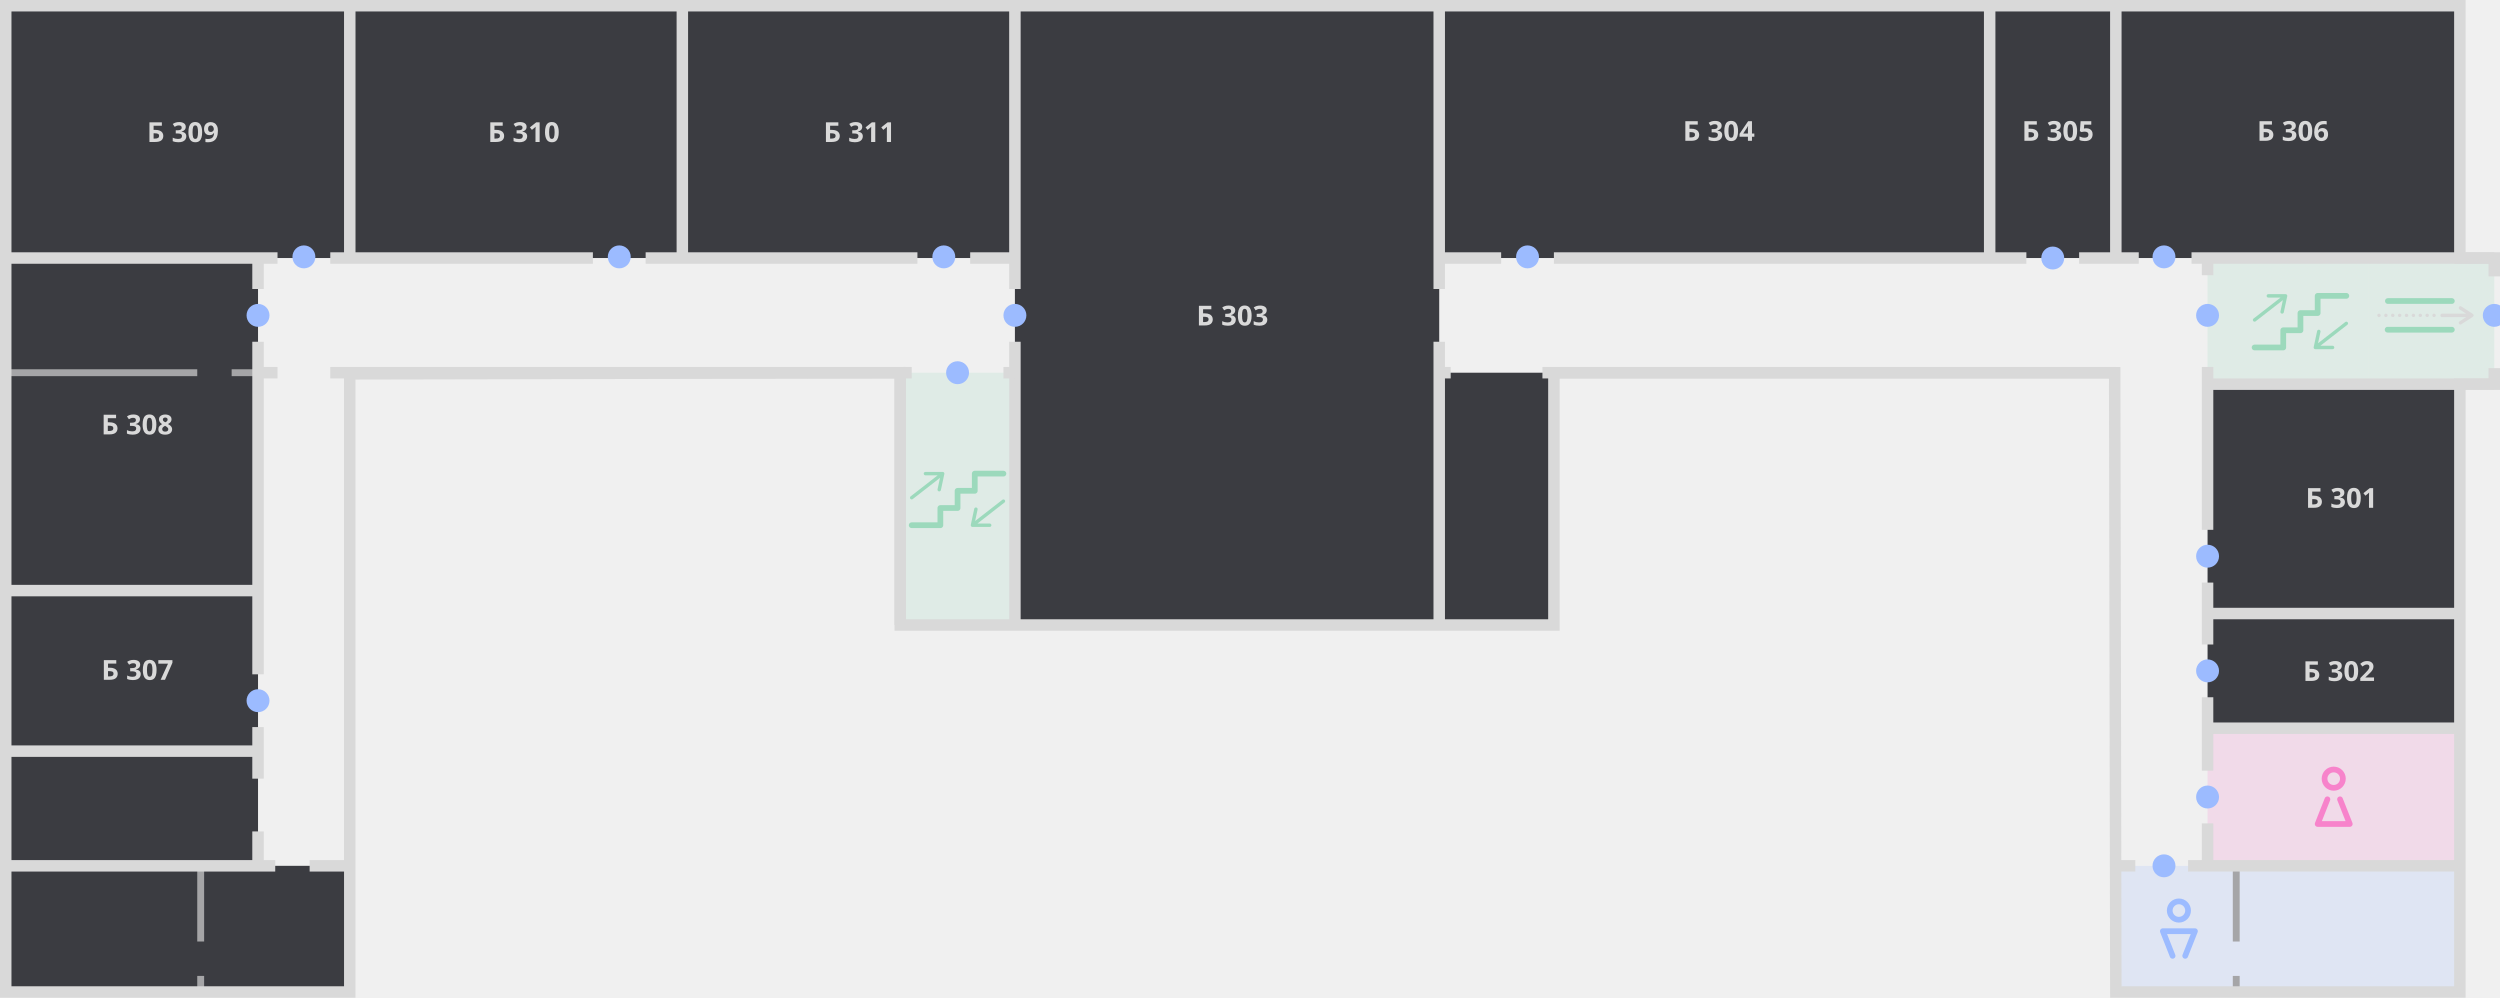
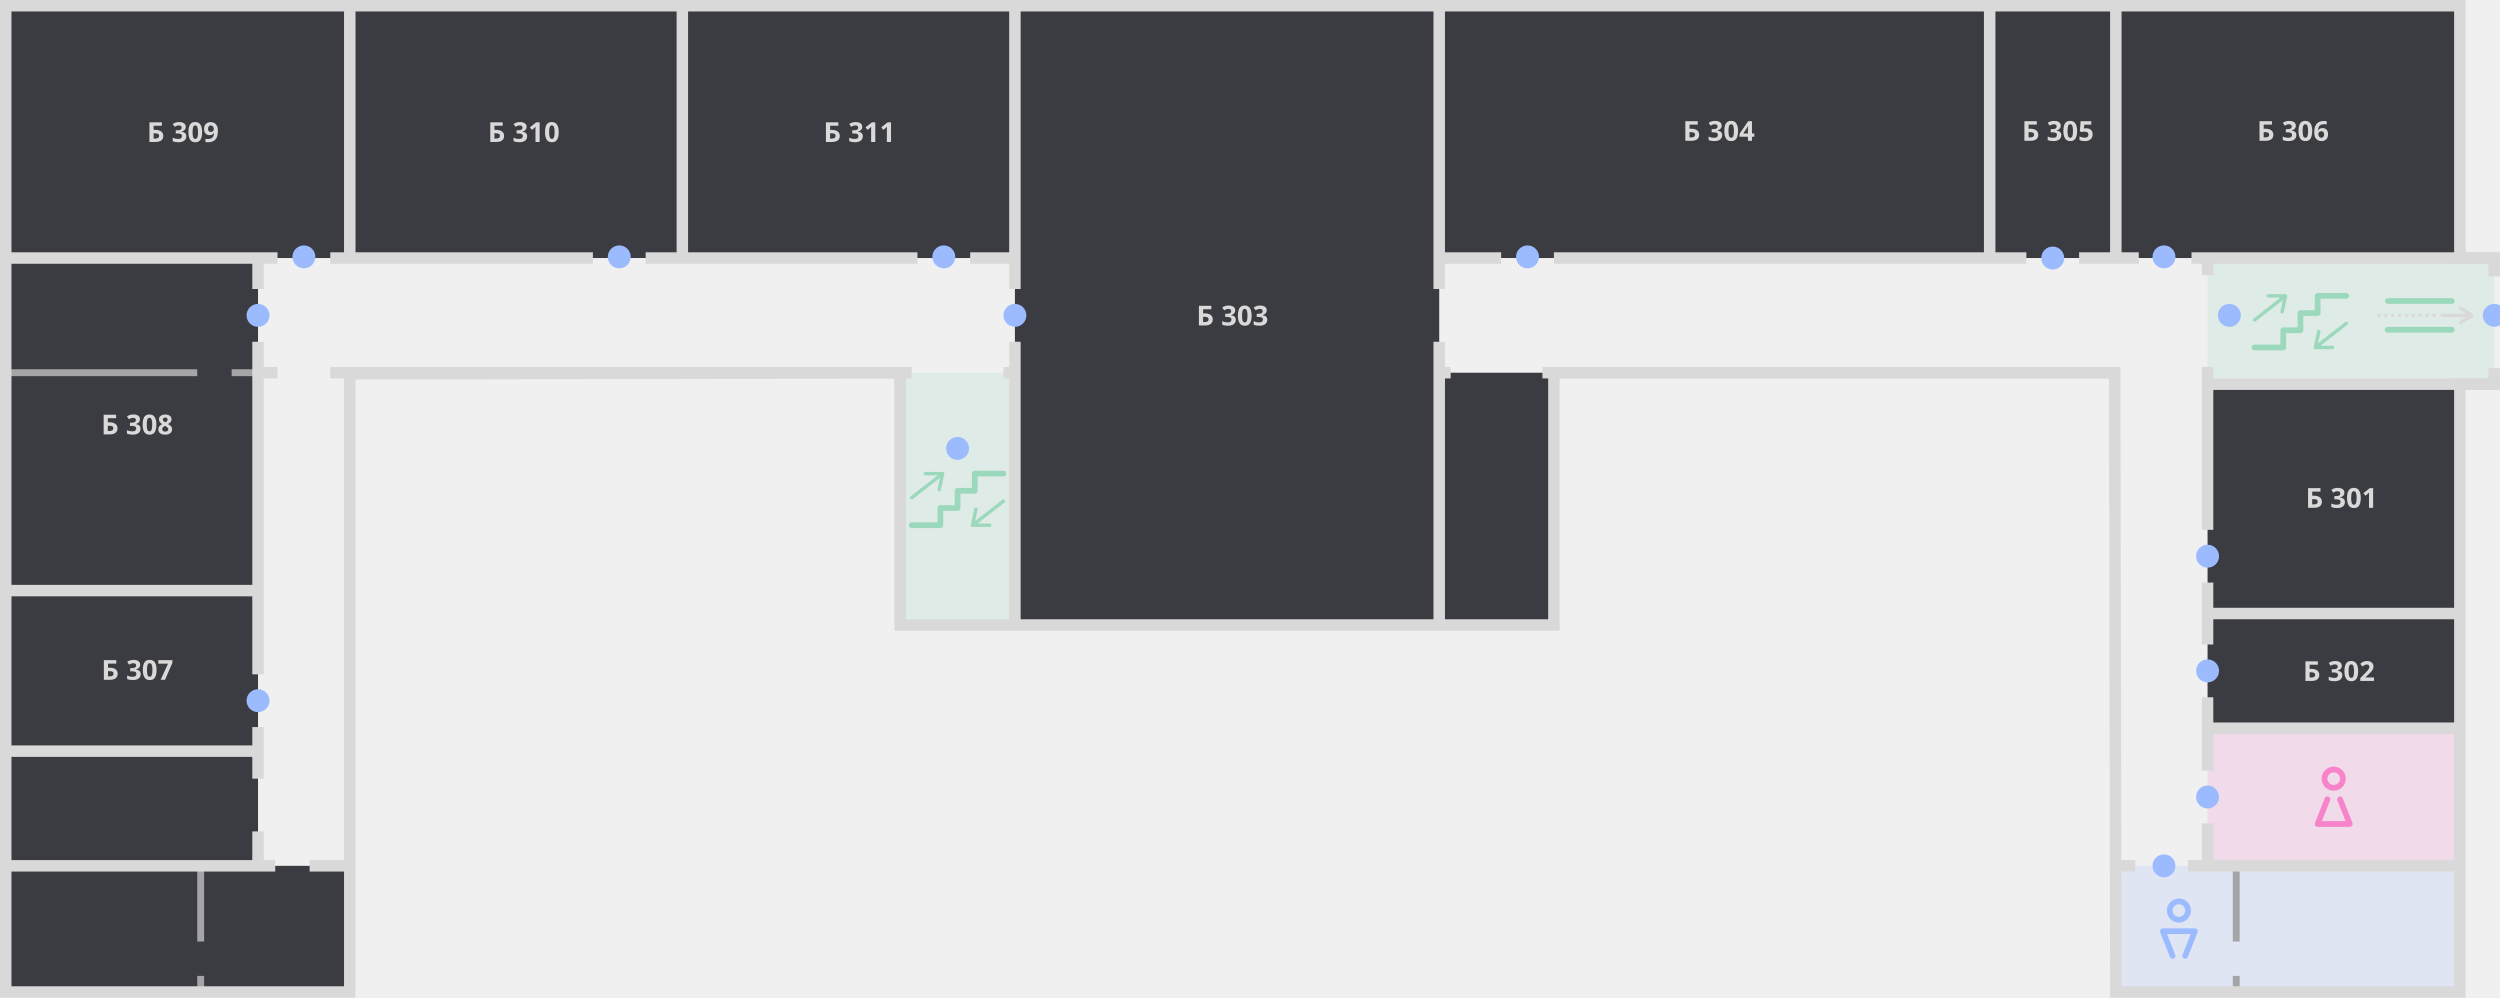
<svg xmlns="http://www.w3.org/2000/svg" width="2180" height="870" viewBox="0 0 2180 870" fill="none">
  <g id="B-3" clip-path="url(#clip0_2001_562)">
    <g id="Spaces">
      <rect id="!b-3-wc" x="5" y="755" width="300" height="110" fill="#3B3C41" />
      <rect id="b-3-wcm" opacity="0.2" x="1845" y="755" width="300" height="110" fill="#9CBBFF" />
      <rect id="b-3-wcw" opacity="0.2" x="1925" y="635.003" width="220" height="119.999" fill="#F783CB" />
      <rect id="b-311" x="595" y="5" width="290" height="219.998" fill="#3B3C41" />
      <rect id="b-310" x="305" y="5" width="290" height="219.998" fill="#3B3C41" />
      <rect id="b-309" x="5" y="5" width="300" height="219.998" fill="#3B3C41" />
      <rect id="b-308" x="5" y="225" width="220" height="290" fill="#3B3C41" />
      <rect id="b-307" x="5" y="515" width="220" height="139.998" fill="#3B3C41" />
      <rect id="b-306" x="1845" y="5" width="300" height="219.998" fill="#3B3C41" />
      <rect id="b-305" x="1735" y="5" width="110" height="220" fill="#3B3C41" />
      <rect id="b-304" x="1255" y="5" width="480" height="219.998" fill="#3B3C41" />
      <rect id="b-303" x="885" y="5" width="370" height="540" fill="#3B3C41" />
      <rect id="b-302" x="1925" y="535.004" width="220" height="99.999" fill="#3B3C41" />
      <rect id="b-301" x="1925" y="334.996" width="220" height="199.998" fill="#3B3C41" />
      <rect id="!b-3-stair-4" x="1255" y="325.009" width="100" height="220" fill="#3B3C41" />
      <rect id="b-3-stair-3" opacity="0.2" x="785" y="325" width="100" height="220" fill="#9CD9BC" />
      <rect id="!b-3-stair-2" x="5" y="655.009" width="220" height="100" fill="#3B3C41" />
      <rect id="b-3-stair-1" opacity="0.2" x="1925" y="225" width="140" height="110" fill="#9CD9BC" />
      <rect id="b-3-crossing" opacity="0.2" x="2065" y="225" width="110" height="110" fill="#9CD9BC" />
    </g>
    <g id="Textes">
      <text id="t-b412" fill="#D9D9D9" xml:space="preserve" style="white-space: pre" font-family="GothamSSm" font-size="24" font-weight="bold" letter-spacing="0em">
        <tspan x="718.059" y="123.809">Б 311</tspan>
      </text>
      <text id="t-b411" fill="#D9D9D9" xml:space="preserve" style="white-space: pre" font-family="GothamSSm" font-size="24" font-weight="bold" letter-spacing="0em">
        <tspan x="425.375" y="123.809">Б 310</tspan>
      </text>
      <text id="t-b410" fill="#D9D9D9" xml:space="preserve" style="white-space: pre" font-family="GothamSSm" font-size="24" font-weight="bold" letter-spacing="0em">
        <tspan x="128.16" y="123.809">Б 309</tspan>
      </text>
      <text id="t-b409" fill="#D9D9D9" xml:space="preserve" style="white-space: pre" font-family="GothamSSm" font-size="24" font-weight="bold" letter-spacing="0em">
        <tspan x="88.231" y="378.8">Б 308</tspan>
      </text>
      <text id="t-b409_2" fill="#D9D9D9" xml:space="preserve" style="white-space: pre" font-family="GothamSSm" font-size="24" font-weight="bold" letter-spacing="0em">
        <tspan x="88.41" y="592.8">Б 307</tspan>
      </text>
      <text id="t-b407" fill="#D9D9D9" xml:space="preserve" style="white-space: pre" font-family="GothamSSm" font-size="24" font-weight="bold" letter-spacing="0em">
        <tspan x="1968.14" y="122.8">Б 306</tspan>
      </text>
      <text id="t-b406" fill="#D9D9D9" xml:space="preserve" style="white-space: pre" font-family="GothamSSm" font-size="24" font-weight="bold" letter-spacing="0em">
        <tspan x="1763.13" y="122.8">Б 305</tspan>
      </text>
      <text id="t-b405" fill="#D9D9D9" xml:space="preserve" style="white-space: pre" font-family="GothamSSm" font-size="24" font-weight="bold" letter-spacing="0em">
        <tspan x="1467.46" y="122.8">Б 304</tspan>
      </text>
      <text id="t-b404" fill="#D9D9D9" xml:space="preserve" style="white-space: pre" font-family="GothamSSm" font-size="24" font-weight="bold" letter-spacing="0em">
        <tspan x="1043.3" y="283.809">Б 303</tspan>
      </text>
      <text id="t-b401" fill="#D9D9D9" xml:space="preserve" style="white-space: pre" font-family="GothamSSm" font-size="24" font-weight="bold" letter-spacing="0em">
        <tspan x="2008.2" y="593.8">Б 302</tspan>
      </text>
      <text id="t-b400" fill="#D9D9D9" xml:space="preserve" style="white-space: pre" font-family="GothamSSm" font-size="24" font-weight="bold" letter-spacing="0em">
        <tspan x="2010.47" y="442.8">Б 301</tspan>
      </text>
    </g>
    <g id="Walls">
      <path id="Subtract" fill-rule="evenodd" clip-rule="evenodd" d="M172 851V865H178V851H172ZM172 821H178V755H172V821Z" fill="#A5A5A7" />
      <path id="Subtract_2" fill-rule="evenodd" clip-rule="evenodd" d="M1947 851V865H1953V851H1947ZM1947 821H1953V755H1947V821Z" fill="#A5A5A7" />
      <path id="Vector 232" d="M1925 335H2175" stroke="#D9D9D9" stroke-width="10" />
      <path id="Vector 242" d="M1925 535H2145" stroke="#D9D9D9" stroke-width="10" />
      <path id="Vector 243" d="M1925 635H2145" stroke="#D9D9D9" stroke-width="10" />
      <path id="Vector 207" d="M305 5V225" stroke="#D9D9D9" stroke-width="10" />
      <path id="Vector 208" d="M595 5V225" stroke="#D9D9D9" stroke-width="10" />
      <path id="Vector 226" d="M785 325V545" stroke="#D9D9D9" stroke-width="10" />
      <path id="Vector 211" d="M1735 5V225" stroke="#D9D9D9" stroke-width="10" />
      <path id="Vector 212" d="M1845 5V225" stroke="#D9D9D9" stroke-width="10" />
      <path id="Vector 220" d="M5 515H225" stroke="#D9D9D9" stroke-width="10" />
      <path id="Vector 221" d="M5 655H225" stroke="#D9D9D9" stroke-width="10" />
      <path id="Vector 230" d="M2145 225H2175" stroke="#D9D9D9" stroke-width="10" />
      <path id="Subtract_3" fill-rule="evenodd" clip-rule="evenodd" d="M517 230V220H288V230H517ZM563 230H800V220H563V230ZM885 230H846V220H885V230ZM242 230V220H5V230H242Z" fill="#D9D9D9" />
      <path id="Subtract_4" fill-rule="evenodd" clip-rule="evenodd" d="M1250 545V298.009H1260V545H1250ZM1260 252.009V5H1250V252.009H1260Z" fill="#D9D9D9" />
      <path id="Subtract_5" fill-rule="evenodd" clip-rule="evenodd" d="M880 298.009V545.009H890V298.009H880ZM880 252.009H890V5.009H880V252.009Z" fill="#D9D9D9" />
      <path id="Subtract_6" fill-rule="evenodd" clip-rule="evenodd" d="M240 750H5V760H240V750ZM270 760H305V750H270V760Z" fill="#D9D9D9" />
      <path id="Subtract_7" fill-rule="evenodd" clip-rule="evenodd" d="M172 322H5V328H172V322ZM202 328H225V322H202V328Z" fill="#A5A5A7" />
      <path id="Subtract_8" fill-rule="evenodd" clip-rule="evenodd" d="M1265 330L1265 320H1255V330H1265ZM1345 330H1845V320H1345V330Z" fill="#D9D9D9" />
      <path id="Subtract_9" fill-rule="evenodd" clip-rule="evenodd" d="M1920 672.009V608.009H1930V672.009H1920ZM1920 718.009V755H1930V718.009H1920ZM1930 562.009H1920V508.009H1930V562.009ZM1920 320.009V462.009H1930V320.009H1920ZM1920 240.009V225H1930V240.009L1920 240.009Z" fill="#D9D9D9" />
      <path id="Subtract_10" fill-rule="evenodd" clip-rule="evenodd" d="M220 298.009V588.009H230V298.009H220ZM220 679V634.009H230V679H220ZM220 725V755H230V725H220ZM220 252.009L230 252.009V225H220V252.009Z" fill="#D9D9D9" />
      <path id="Subtract_11" fill-rule="evenodd" clip-rule="evenodd" d="M795 330.009V320.009H288V330.009H795ZM875 330.009H885V320.009H875V330.009ZM242 320.009L242 330.009H225V320.009H242Z" fill="#D9D9D9" />
      <path id="Subtract_12" fill-rule="evenodd" clip-rule="evenodd" d="M1862 760L1862 750H1845V760H1862ZM1908 760H2145V750H1908V760Z" fill="#D9D9D9" />
      <path id="Subtract_13" fill-rule="evenodd" clip-rule="evenodd" d="M5 0H0V5V865V870H5H305H310V865V330.99L780 330.01V545V550H785H1355H1360V545V330H1839.01L1840 865.009L1840.01 870H1845H2145H2150V865V340H2175H2180V335V321H2170V330H2145H2140V335V860H1849.99L1849 324.991L1848.99 320H1844H1355H1350V325V540H790V325V319.99L784.99 320L304.99 321L300 321.01V326V860H10V10H2140V225V230H2145H2170V241H2180V225V220H2175H2150V5V0H2145H5Z" fill="#D9D9D9" />
      <path id="Subtract_14" fill-rule="evenodd" clip-rule="evenodd" d="M1865 230V220H1813V230H1865ZM1911 230H2145V220H1911V230ZM1767 220V230H1355V220H1767ZM1309 230V220H1255V230H1309Z" fill="#D9D9D9" />
    </g>
    <g id="Entrances">
      <circle id="1" cx="1925" cy="485" r="10" fill="#9CBBFF" />
      <circle id="2" cx="1925" cy="585" r="10" fill="#9CBBFF" />
      <circle id="18" cx="1925" cy="695" r="10" fill="#9CBBFF" />
      <circle id="19" cx="1887" cy="755" r="10" fill="#9CBBFF" />
-       <circle id="3" cx="1925" cy="275" r="10" fill="#9CBBFF" />
+       <circle id="3" cx="1944" cy="275" r="10" fill="#9CBBFF" />
      <circle id="20" cx="2175" cy="275" r="10" fill="#9CBBFF" />
      <circle id="4" cx="1887" cy="224" r="10" fill="#9CBBFF" />
      <circle id="6" cx="1332" cy="224" r="10" fill="#9CBBFF" />
      <circle id="10" cx="823" cy="224" r="10" fill="#9CBBFF" />
-       <circle id="11" cx="835" cy="325" r="10" fill="#9CBBFF" />
+       <circle id="11" cx="835" cy="391" r="10" fill="#9CBBFF" />
      <circle id="12" cx="540" cy="224" r="10" fill="#9CBBFF" />
      <circle id="13" cx="265" cy="224" r="10" fill="#9CBBFF" />
      <circle id="14" cx="225" cy="275" r="10" fill="#9CBBFF" />
      <circle id="16" cx="225" cy="611" r="10" fill="#9CBBFF" />
      <circle id="9" cx="885" cy="275" r="10" fill="#9CBBFF" />
      <circle id="5" cx="1790" cy="225" r="10" fill="#9CBBFF" />
    </g>
    <g id="Icons">
      <g id="Stair">
        <g id="Stair frame">
          <path id="Vector 152" d="M875 413H850V428H835V443H820V458H795" stroke="#9CD9BC" stroke-width="5" stroke-linecap="round" stroke-linejoin="round" />
          <path id="Vector 154" d="M807 413H822M822 413L819 427M822 413L795 434" stroke="#9CD9BC" stroke-width="3" stroke-linecap="round" stroke-linejoin="round" />
          <path id="Vector 155" d="M863 458H848M848 458L851 444M848 458L875 437" stroke="#9CD9BC" stroke-width="3" stroke-linecap="round" stroke-linejoin="round" />
        </g>
      </g>
      <g id="Stair_2">
        <g id="Stair frame_2">
          <path id="Vector 152_2" d="M2046 258H2021V273H2006V288H1991V303H1966" stroke="#9CD9BC" stroke-width="5" stroke-linecap="round" stroke-linejoin="round" />
          <path id="Vector 154_2" d="M1978 258H1993M1993 258L1990 272M1993 258L1966 279" stroke="#9CD9BC" stroke-width="3" stroke-linecap="round" stroke-linejoin="round" />
          <path id="Vector 155_2" d="M2034 303H2019M2019 303L2022 289M2019 303L2046 282" stroke="#9CD9BC" stroke-width="3" stroke-linecap="round" stroke-linejoin="round" />
        </g>
      </g>
      <g id="Men">
        <g id="Group 6">
          <path id="Vector 200" d="M1905.5 833.5L1914 812H1886L1894.5 833.5" stroke="#9CBBFF" stroke-width="5" stroke-linecap="round" stroke-linejoin="round" />
          <circle id="Ellipse 9" cx="1900" cy="794" r="8" stroke="#9CBBFF" stroke-width="5" stroke-linecap="round" stroke-linejoin="round" />
        </g>
      </g>
      <g id="Woman">
        <g id="Group 5">
          <path id="Vector 200_2" d="M2040.5 697L2049 718.5H2021L2029.5 697" stroke="#F783CB" stroke-width="5" stroke-linecap="round" stroke-linejoin="round" />
          <circle id="Ellipse 9_2" cx="2035" cy="679" r="8" stroke="#F783CB" stroke-width="5" stroke-linecap="round" stroke-linejoin="round" />
        </g>
      </g>
      <g id="Ð¡rossing">
        <g id="Group 24">
          <path id="Vector 320" d="M2082.24 262.5H2138" stroke="#9CD9BC" stroke-width="5" stroke-linecap="round" />
          <path id="Vector 323" d="M2082 287.5H2138" stroke="#9CD9BC" stroke-width="5" stroke-linecap="round" />
        </g>
        <g id="Group 25">
          <circle id="Ellipse 36" cx="2098.5" cy="275" r="1.5" fill="#D9D9D9" />
          <circle id="Ellipse 32" cx="2074.5" cy="275" r="1.5" fill="#D9D9D9" />
          <circle id="Ellipse 37" cx="2104.5" cy="275" r="1.5" fill="#D9D9D9" />
          <circle id="Ellipse 33" cx="2080.5" cy="275" r="1.5" fill="#D9D9D9" />
          <circle id="Ellipse 38" cx="2110.5" cy="275" r="1.5" fill="#D9D9D9" />
          <circle id="Ellipse 34" cx="2086.5" cy="275" r="1.5" fill="#D9D9D9" />
          <circle id="Ellipse 39" cx="2116.5" cy="275" r="1.5" fill="#D9D9D9" />
          <circle id="Ellipse 35" cx="2092.5" cy="275" r="1.5" fill="#D9D9D9" />
          <circle id="Ellipse 40" cx="2122.5" cy="275" r="1.5" fill="#D9D9D9" />
        </g>
        <path id="Vector 325" d="M2129.5 275H2155.5M2155.5 275L2145.5 268.5M2155.5 275L2145.5 281.5" stroke="#D9D9D9" stroke-width="3" stroke-miterlimit="1" stroke-linecap="round" stroke-linejoin="round" />
      </g>
    </g>
  </g>
  <defs>
    <clipPath id="clip0_2001_562">
      <rect width="2180" height="870" fill="white" />
    </clipPath>
  </defs>
</svg>
